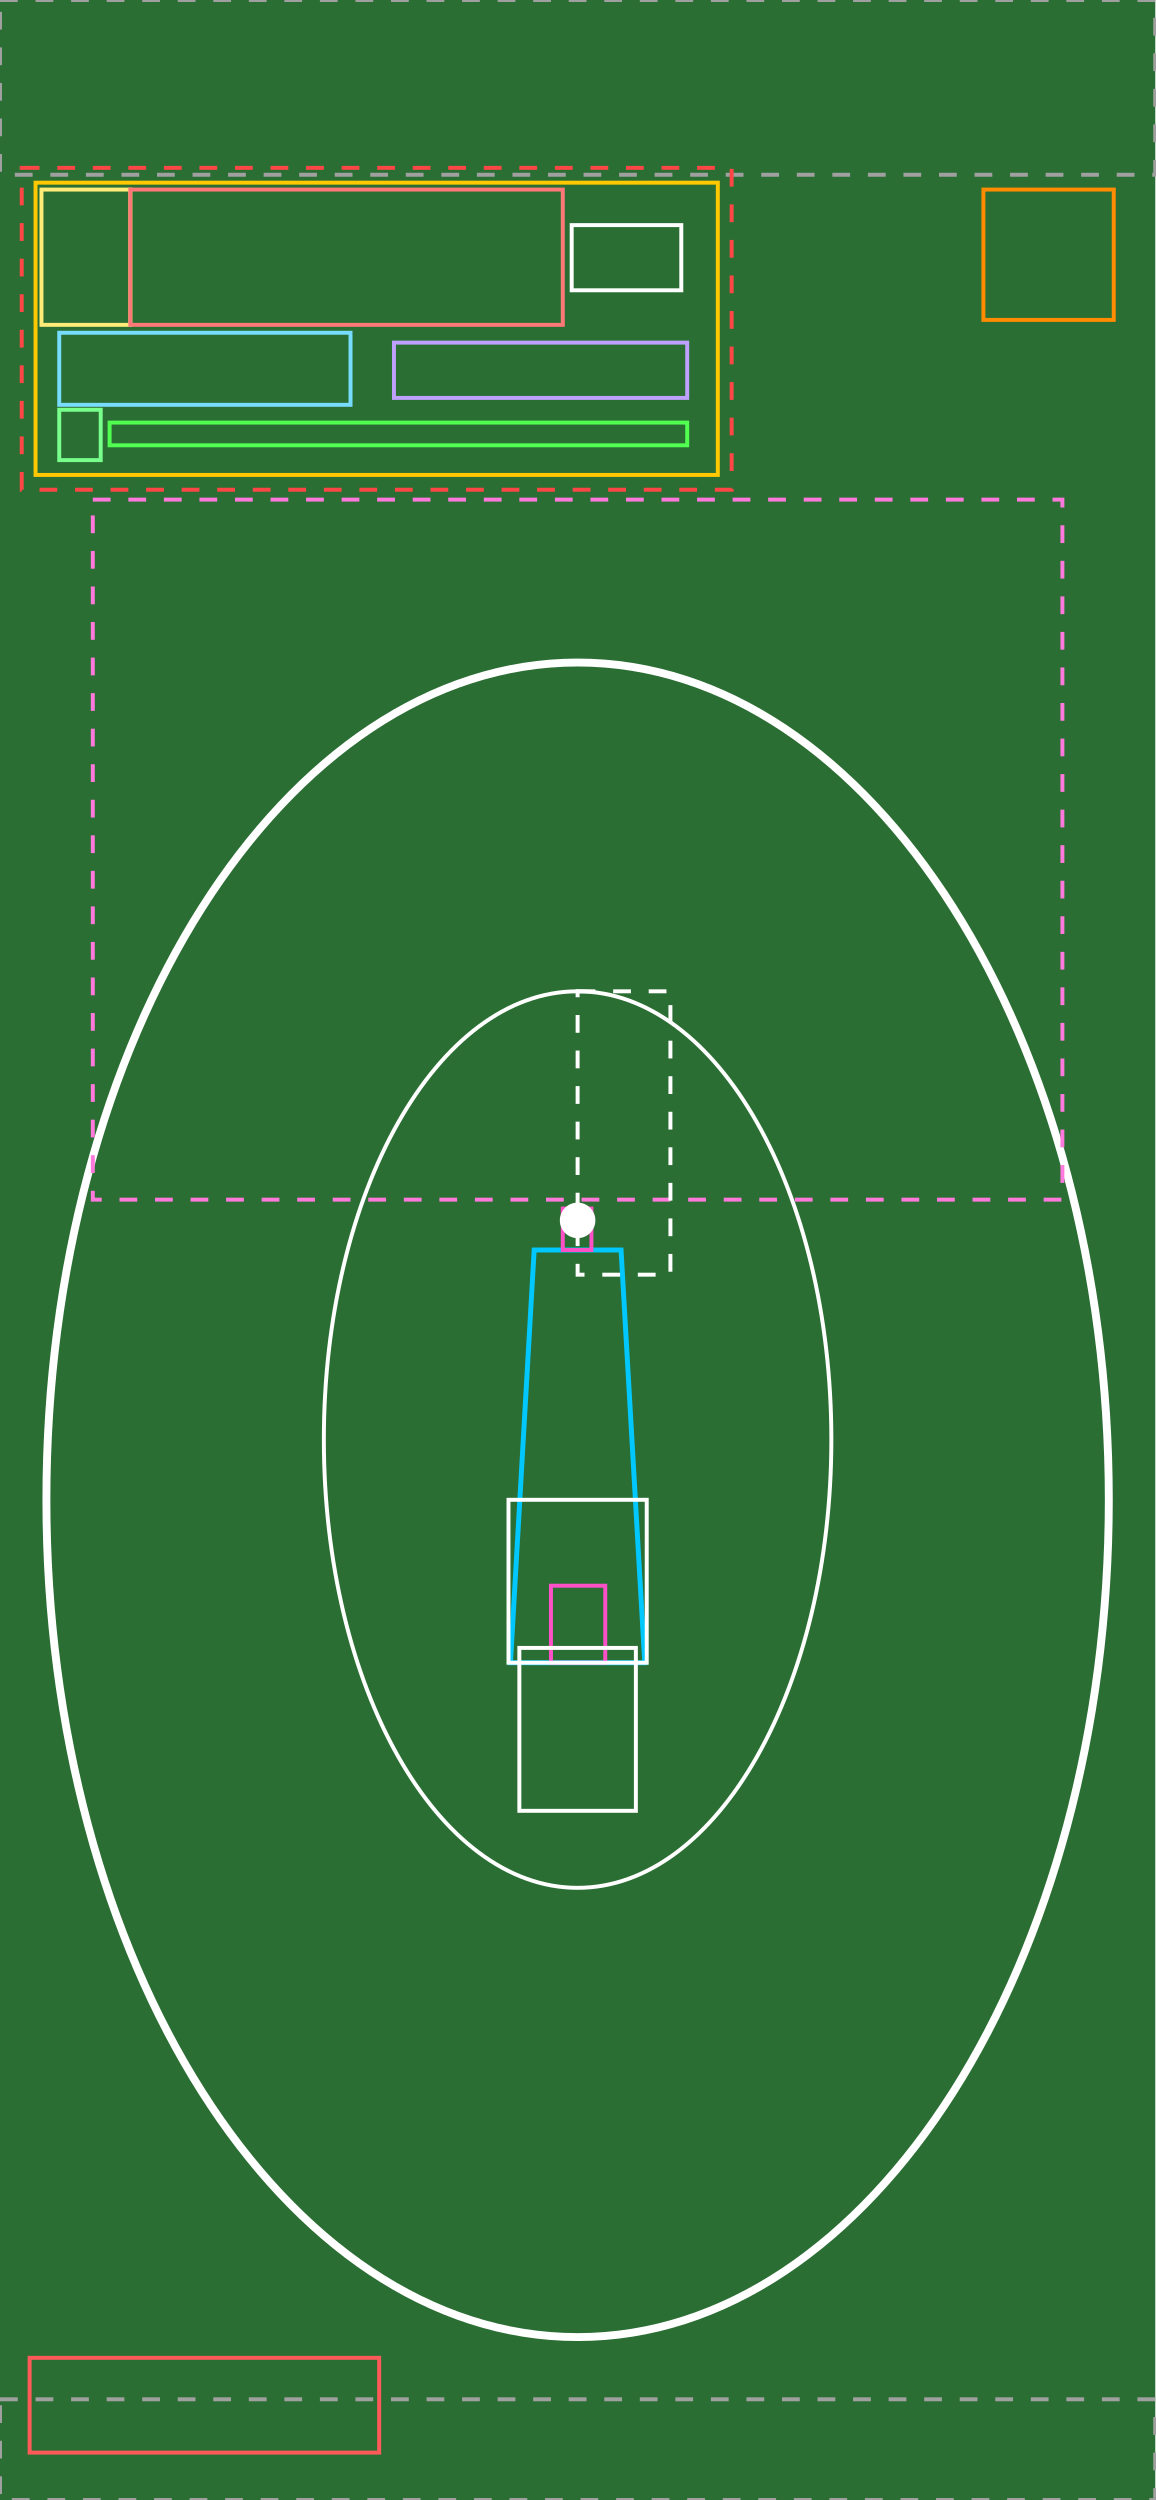
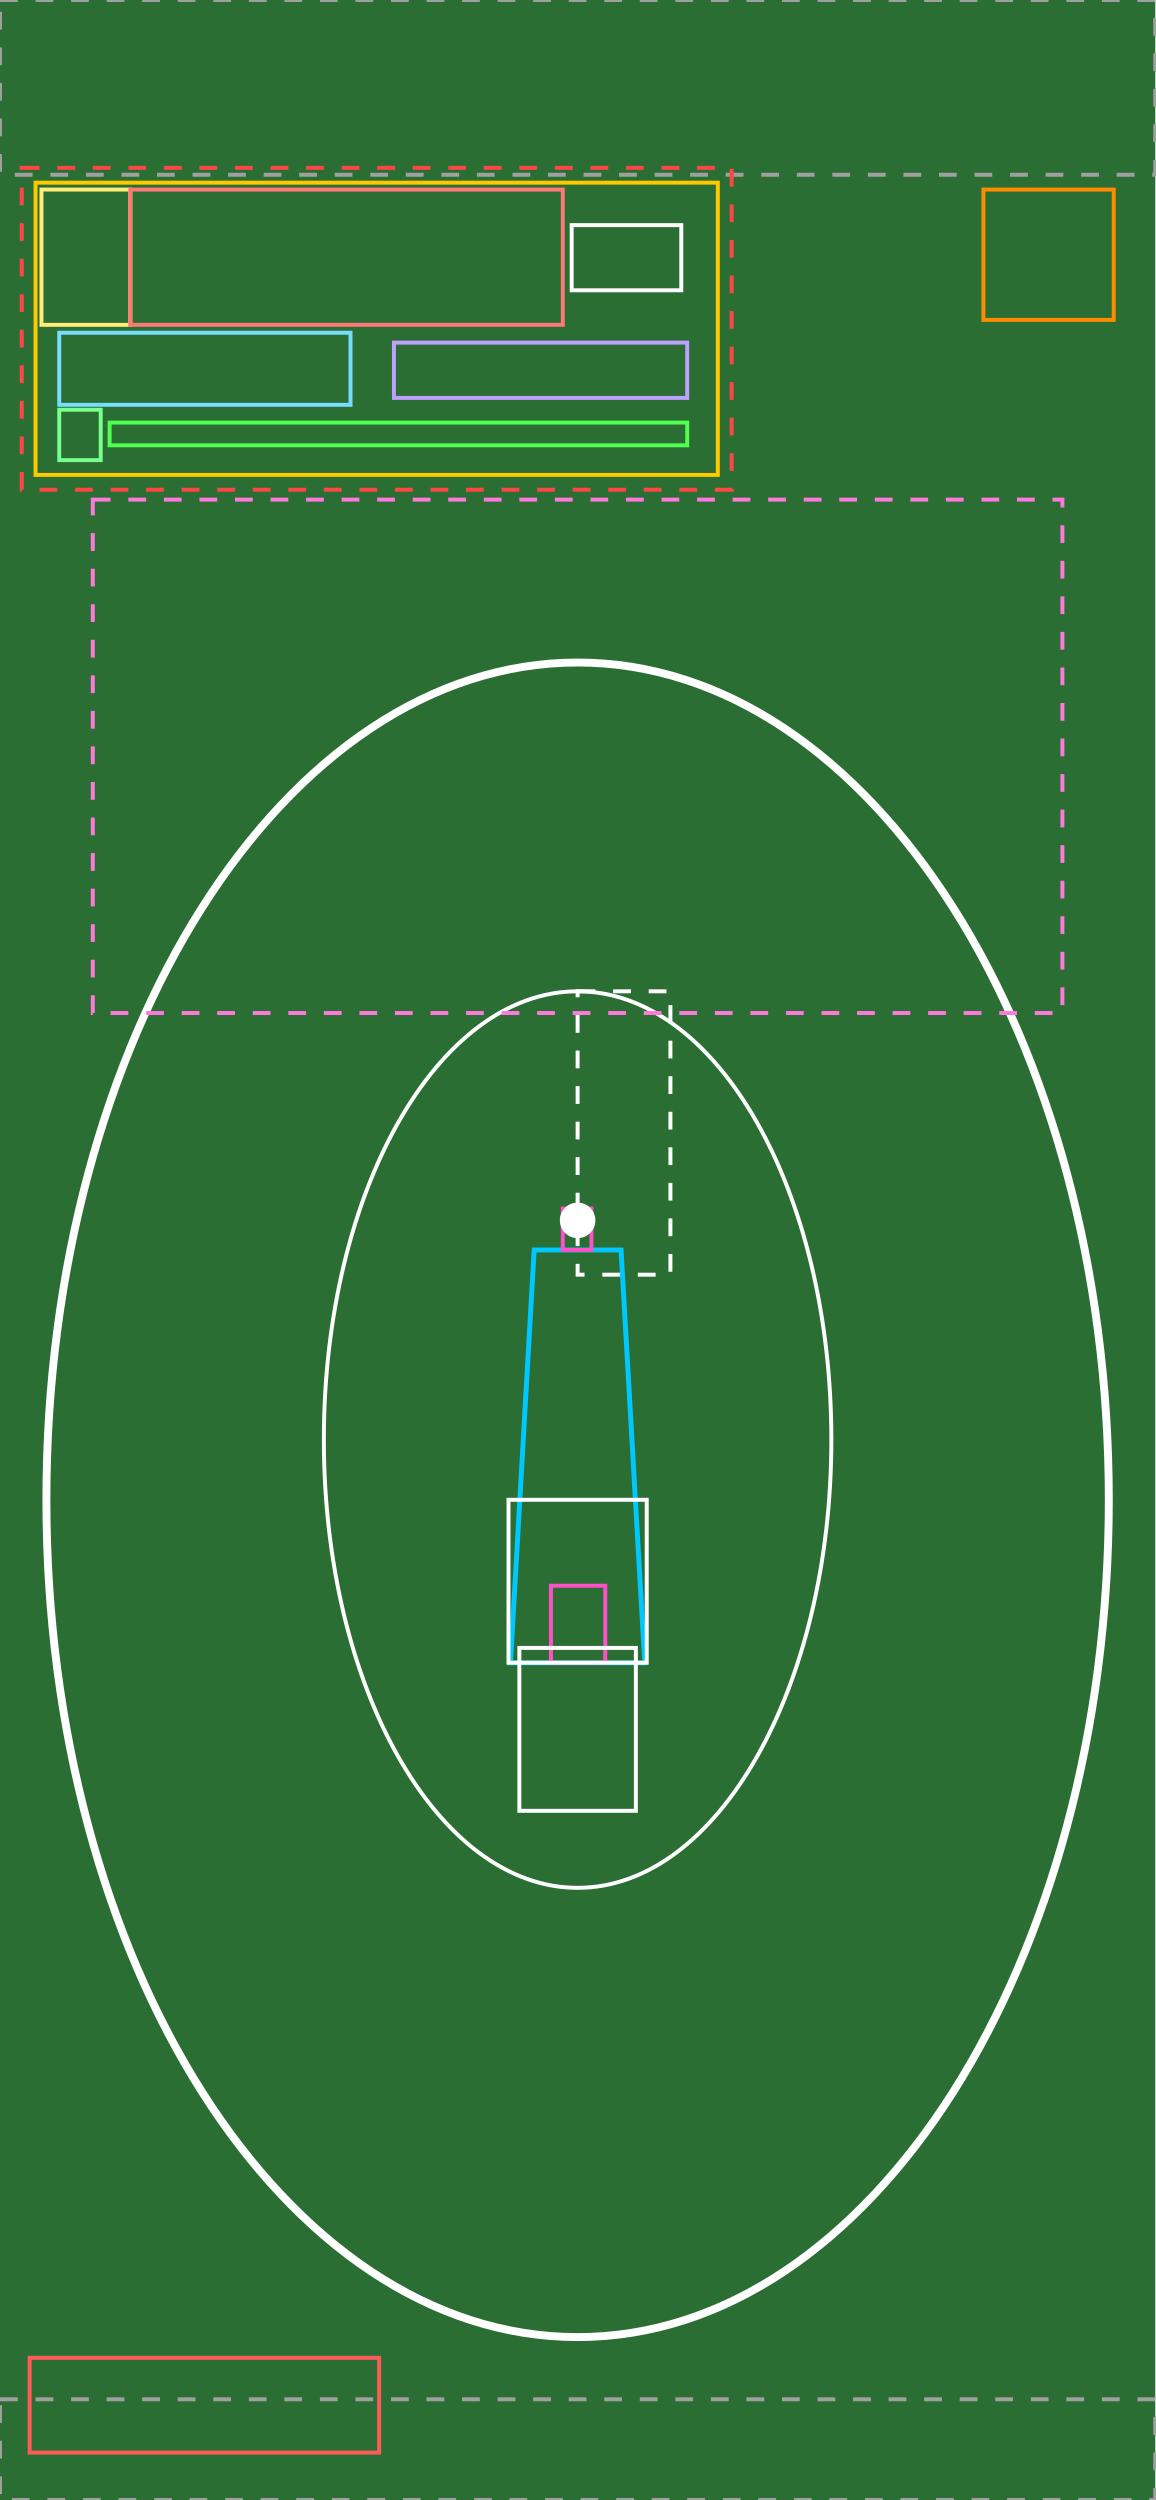
<svg xmlns="http://www.w3.org/2000/svg" width="1170" height="2532" viewBox="0 0 1170 2532">
  <rect id="phone 1170x2532" width="1170" height="2532" fill="#2a6e33" />
  <g id="FIELD">
    <ellipse id="boundary rope" cx="585" cy="1519" rx="538" ry="848" fill="none" stroke="#fff" stroke-width="8" />
    <ellipse id="30-yard ring" cx="585" cy="1458" rx="257" ry="454" fill="none" stroke="#fff" stroke-width="4" />
    <polygon id="pitch" points="541,1266 629,1266 653,1684 517,1684" fill="none" stroke="#00c8ff" stroke-width="5" />
    <rect id="stumps far" x="570" y="1224" width="29" height="42" fill="none" stroke="#ff50c8" stroke-width="4" />
    <rect id="stumps near" x="558" y="1606" width="55" height="78" fill="none" stroke="#ff50c8" stroke-width="4" />
    <circle id="umpire" cx="585" cy="1236" r="18" fill="#fff" />
  </g>
  <g id="PLAY ZONES">
    <rect id="SAFE AREA (status bar)" x="0" y="0" width="1170" height="177" fill="none" stroke="#a0a0a0" stroke-width="4" stroke-dasharray="18 18" />
    <rect id="HOME BAR" x="0" y="2430" width="1170" height="102" fill="none" stroke="#a0a0a0" stroke-width="4" stroke-dasharray="18 18" />
-     <rect id="POP-UP WORDS (FOUR! SIX! OUT!)" x="94" y="506" width="982" height="709" fill="none" stroke="#ff78dc" stroke-width="4" stroke-dasharray="18 18" />
+     <rect id="POP-UP WORDS (FOUR! SIX! OUT!)" x="94" y="506" width="982" height="520" fill="none" stroke="#ff78dc" stroke-width="4" stroke-dasharray="18 18" />
    <rect id="BOWLER RUN-UP" x="585" y="1004" width="94" height="287" fill="none" stroke="#ffffff" stroke-width="4" stroke-dasharray="18 18" />
    <rect id="BATTER" x="515" y="1519" width="140" height="165" fill="none" stroke="#ffffff" stroke-width="4" />
    <rect id="KEEPER" x="526" y="1669" width="118" height="165" fill="none" stroke="#ffffff" stroke-width="4" />
    <rect id="lastover_glow" x="22" y="170" width="719" height="326" fill="none" stroke="#ff4646" stroke-width="4" stroke-dasharray="18 18" />
  </g>
  <g id="HUD">
    <rect id="SCOREBOARD" x="36" y="185" width="691" height="296" fill="none" stroke="#ffc800" stroke-width="4" />
    <rect id="PAUSE" x="996" y="192" width="132" height="132" fill="none" stroke="#ff8c00" stroke-width="4" />
    <rect id="NAME TAG" x="30" y="2388" width="354" height="96" fill="none" stroke="#ff5a5a" stroke-width="4" />
  </g>
  <g id="SCOREBOARD PARTS">
    <rect id="BADGE" x="42" y="192" width="90" height="137" fill="none" stroke="#ffeb78" stroke-width="4" />
    <rect id="CHASE: 14 TO WIN OFF 9" x="132" y="192" width="438" height="137" fill="none" stroke="#ff7878" stroke-width="4" />
    <rect id="WKTS" x="579" y="228" width="111" height="66" fill="none" stroke="#ffffff" stroke-width="4" />
    <rect id="SCORE + TGT" x="60" y="337" width="295" height="73" fill="none" stroke="#78dcff" stroke-width="4" />
    <rect id="THIS OVER x6" x="399" y="347" width="297" height="56" fill="none" stroke="#bea0ff" stroke-width="4" />
    <rect id="sb_energy_icon" x="60" y="415" width="42" height="51" fill="none" stroke="#78ff8c" stroke-width="4" />
    <rect id="ENERGY" x="111" y="428" width="585" height="23" fill="none" stroke="#50ff50" stroke-width="4" />
  </g>
</svg>
